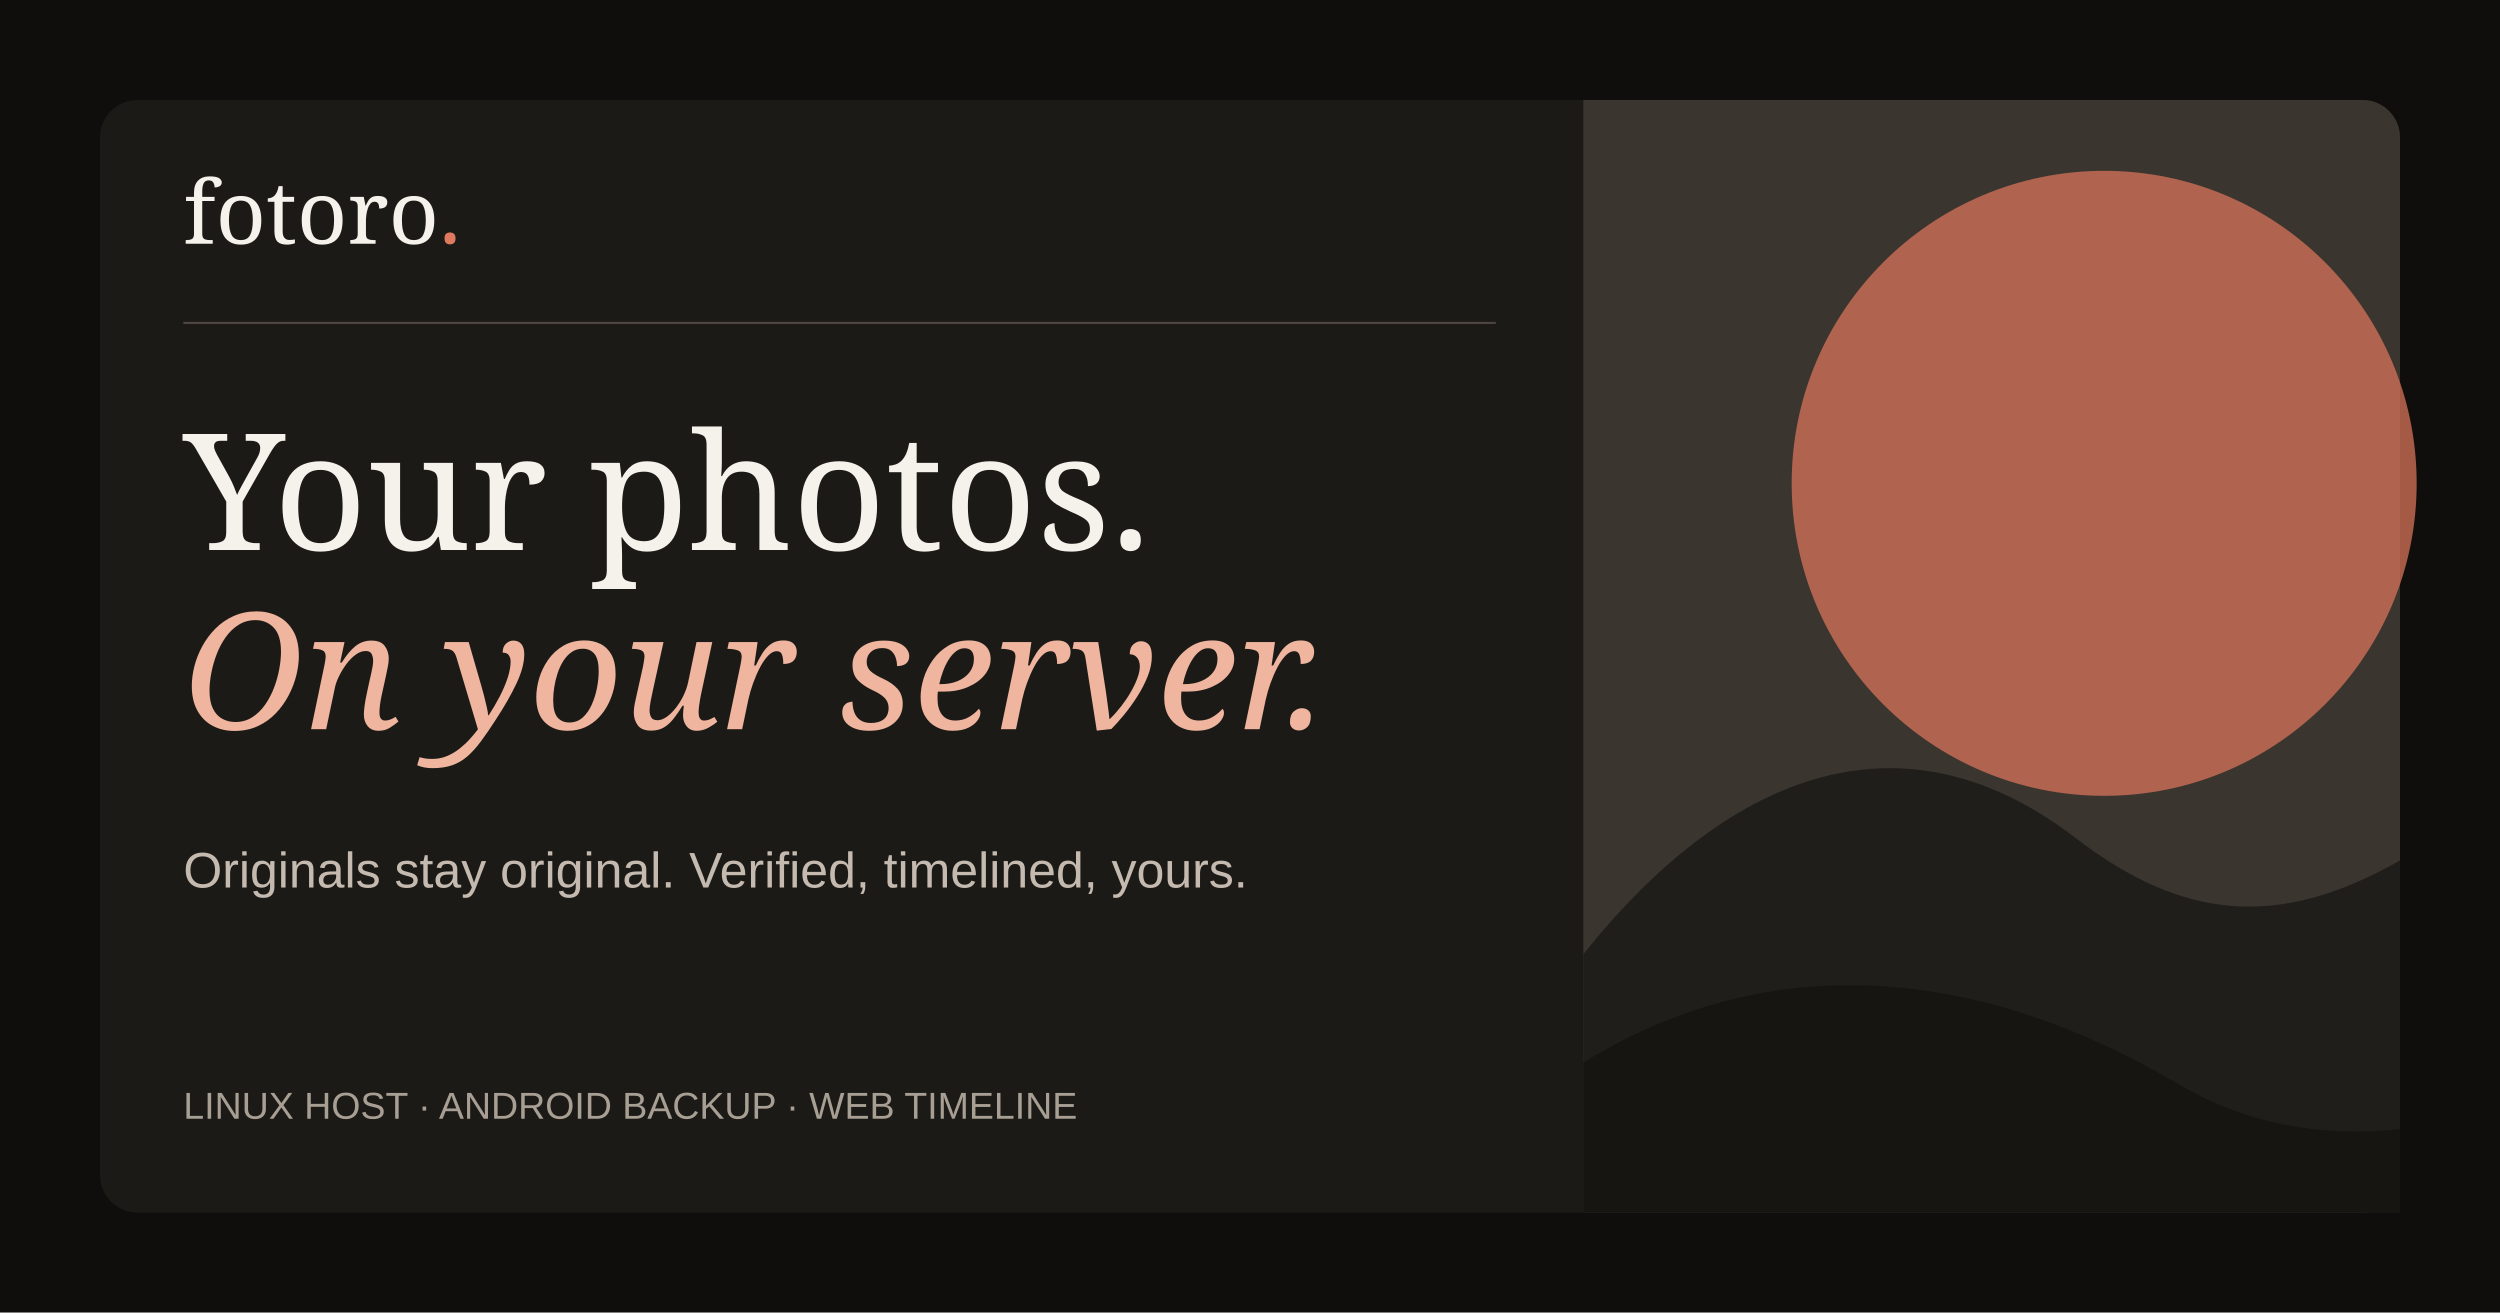
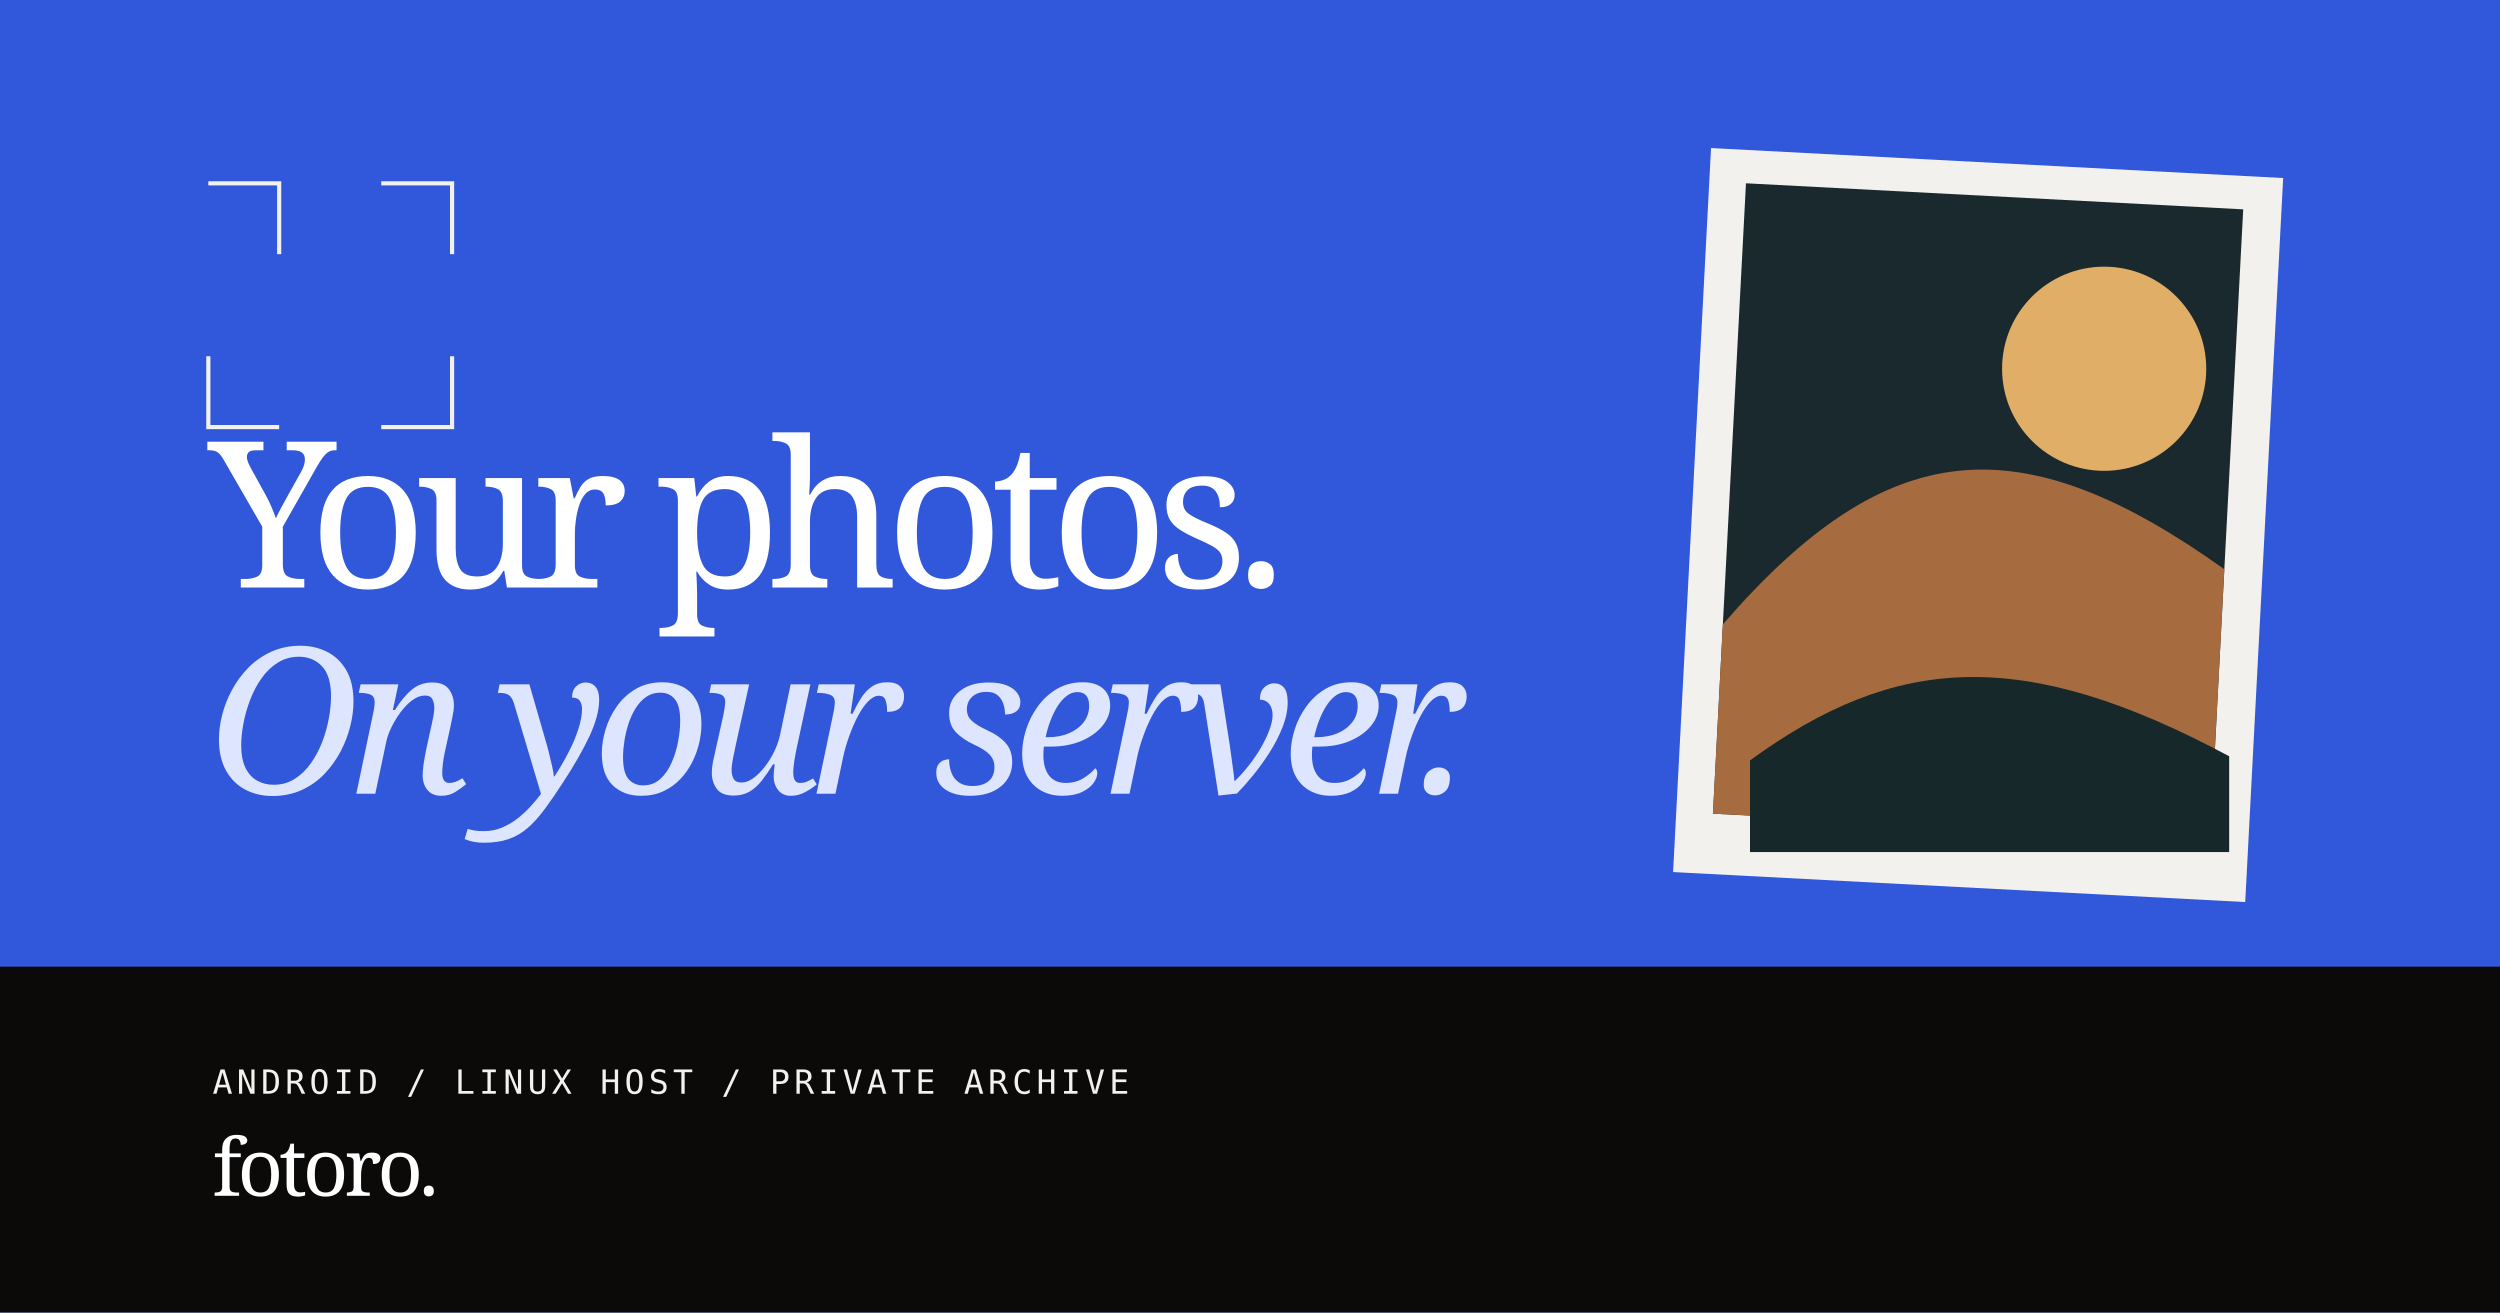
<svg xmlns="http://www.w3.org/2000/svg" width="1200" height="630" viewBox="0 0 1200 630" role="img" aria-label="Fotoro — Your photos. On your server.">
-   <rect width="1200" height="630" fill="#0F0E0C" />
-   <rect x="48" y="48" width="1104" height="534" rx="18" fill="#1C1A17" />
-   <path d="M760 48h374a18 18 0 0 1 18 18v498a18 18 0 0 1-18 18H760z" fill="#3B352F" />
-   <circle cx="1010" cy="232" r="150" fill="#D77358" opacity=".75" />
-   <path d="M760 458c72-90 155-118 236-56 52 40 98 44 156 11v169H760z" fill="#201E1A" />
-   <path d="M760 510c84-52 183-50 285 10 32 19 67 26 107 22v40H760z" fill="#161512" />
-   <text x="88" y="117" fill="#F5F1EB" font-size="42" font-family="Georgia,serif">fotoro<tspan fill="#E07A5F">.</tspan>
-   </text>
-   <line x1="88" y1="155" x2="718" y2="155" stroke="#6E6259" opacity=".6" />
-   <text x="88" y="264" fill="#F5F1EB" font-size="78" font-family="Georgia,serif">Your photos.</text>
-   <text x="88" y="350" fill="#EFB59E" font-style="italic" font-size="78" font-family="Georgia,serif">On your server.</text>
-   <text x="88" y="426" fill="#C5BAAF" font-size="24" font-family="Arial,sans-serif">Originals stay original. Verified, timelined, yours.</text>
-   <text x="88" y="537" fill="#A89F94" font-size="18" font-family="Arial,sans-serif">LINUX HOST  ·  ANDROID BACKUP  ·  WEB TIMELINE</text>
+   <rect width="1200" height="630" fill="#3157DA" />
+   <path d="M0 464h1200v166H0z" fill="#0B0A09" />
+   <path d="M812 78h275v348H812z" fill="#F2F1ED" transform="rotate(3 949 252)" />
+   <path d="M830 94h239v303H830z" fill="#1A292D" transform="rotate(3 949 245)" />
+   <path d="M830 306c74-95 137-104 239-39v130H830z" fill="#A66B3F" transform="rotate(3 949 245)" />
+   <circle cx="1010" cy="177" r="49" fill="#E1AE68" />
+   <path d="M840 365c70-51 131-55 230-2v46H840z" fill="#17282A" />
+   <path d="M100 88h34v34M183 88h34v34M217 171v34h-34M134 205h-34v-34" fill="none" stroke="#F2F1ED" stroke-width="2" />
+   <text x="100" y="282" fill="#FFFFFF" font-size="98" letter-spacing="-6" font-family="Georgia,serif">Your photos.</text>
+   <text x="100" y="381" fill="#DDE5FF" font-size="98" letter-spacing="-6" font-family="Georgia,serif" font-style="italic">On your server.</text>
+   <text x="102" y="525" fill="#F2F1ED" font-size="16" letter-spacing="2" font-family="monospace">ANDROID / LINUX HOST / PRIVATE ARCHIVE</text>
+   <text x="102" y="574" fill="#FFFFFF" font-size="38" letter-spacing="-2" font-family="Georgia,serif">fotoro.</text>
</svg>
